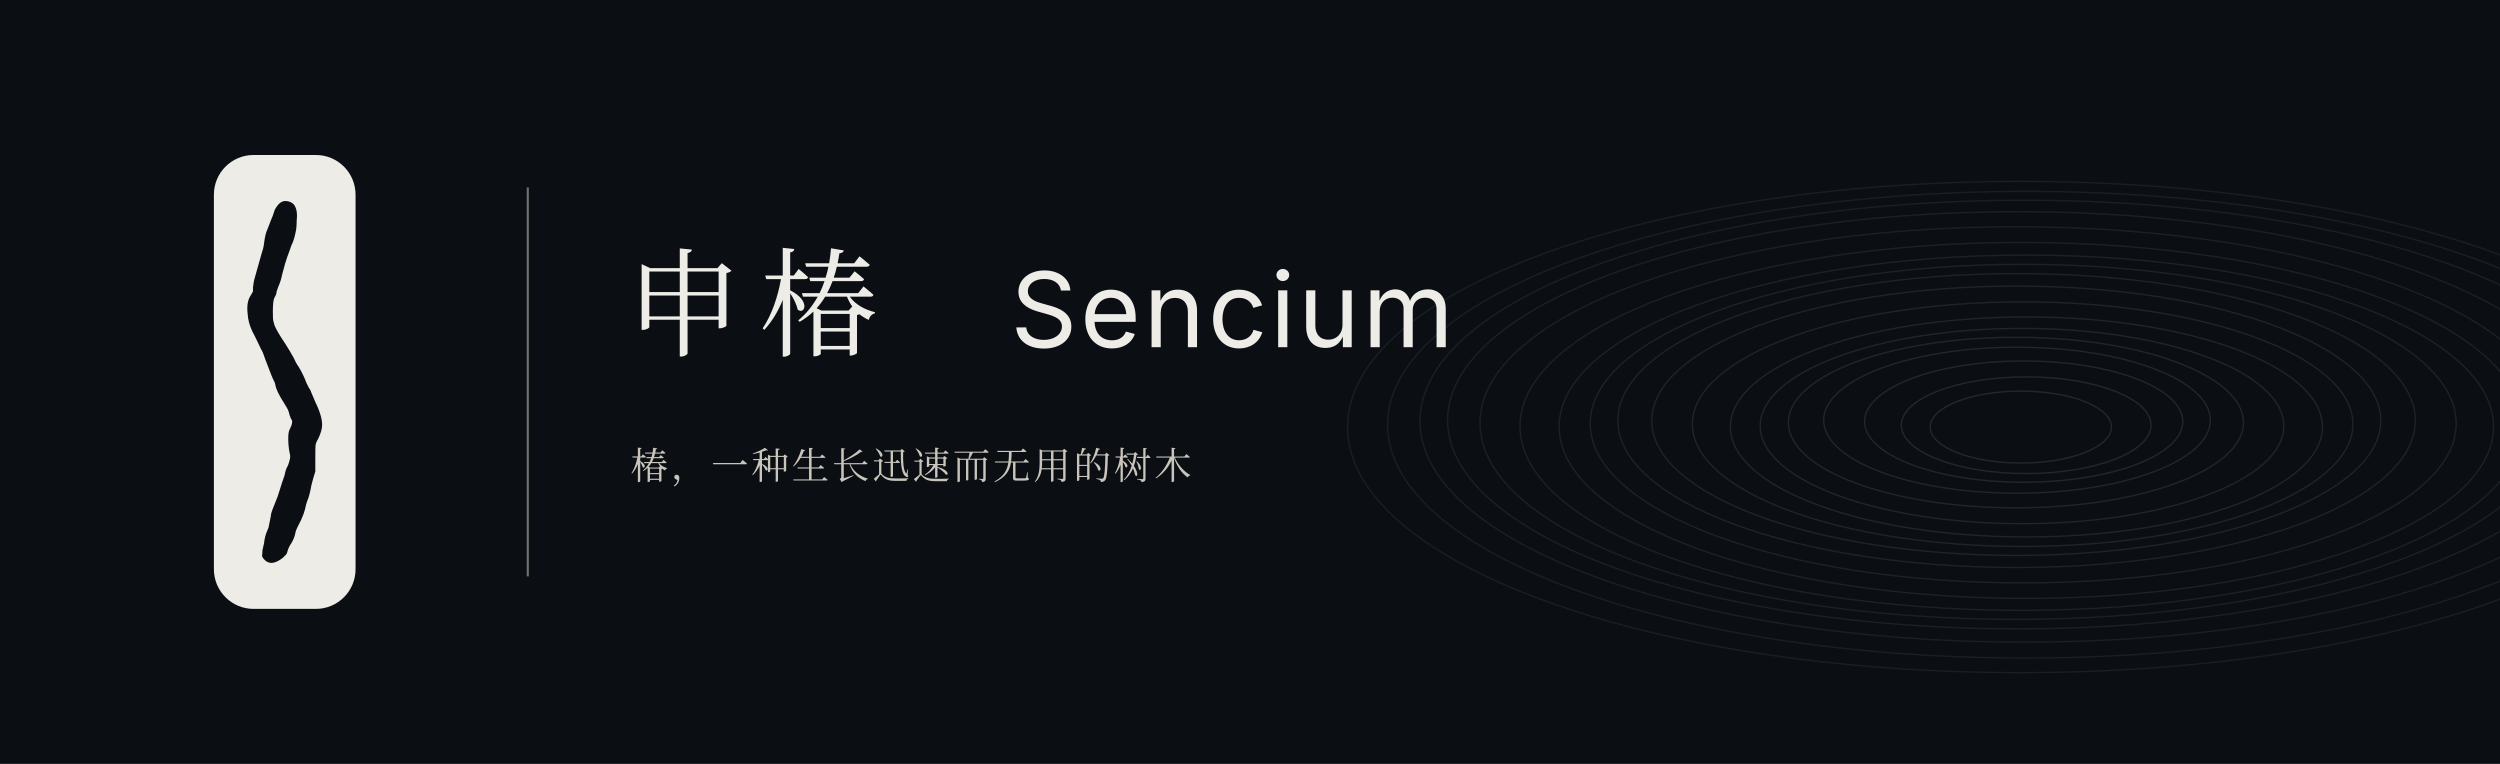
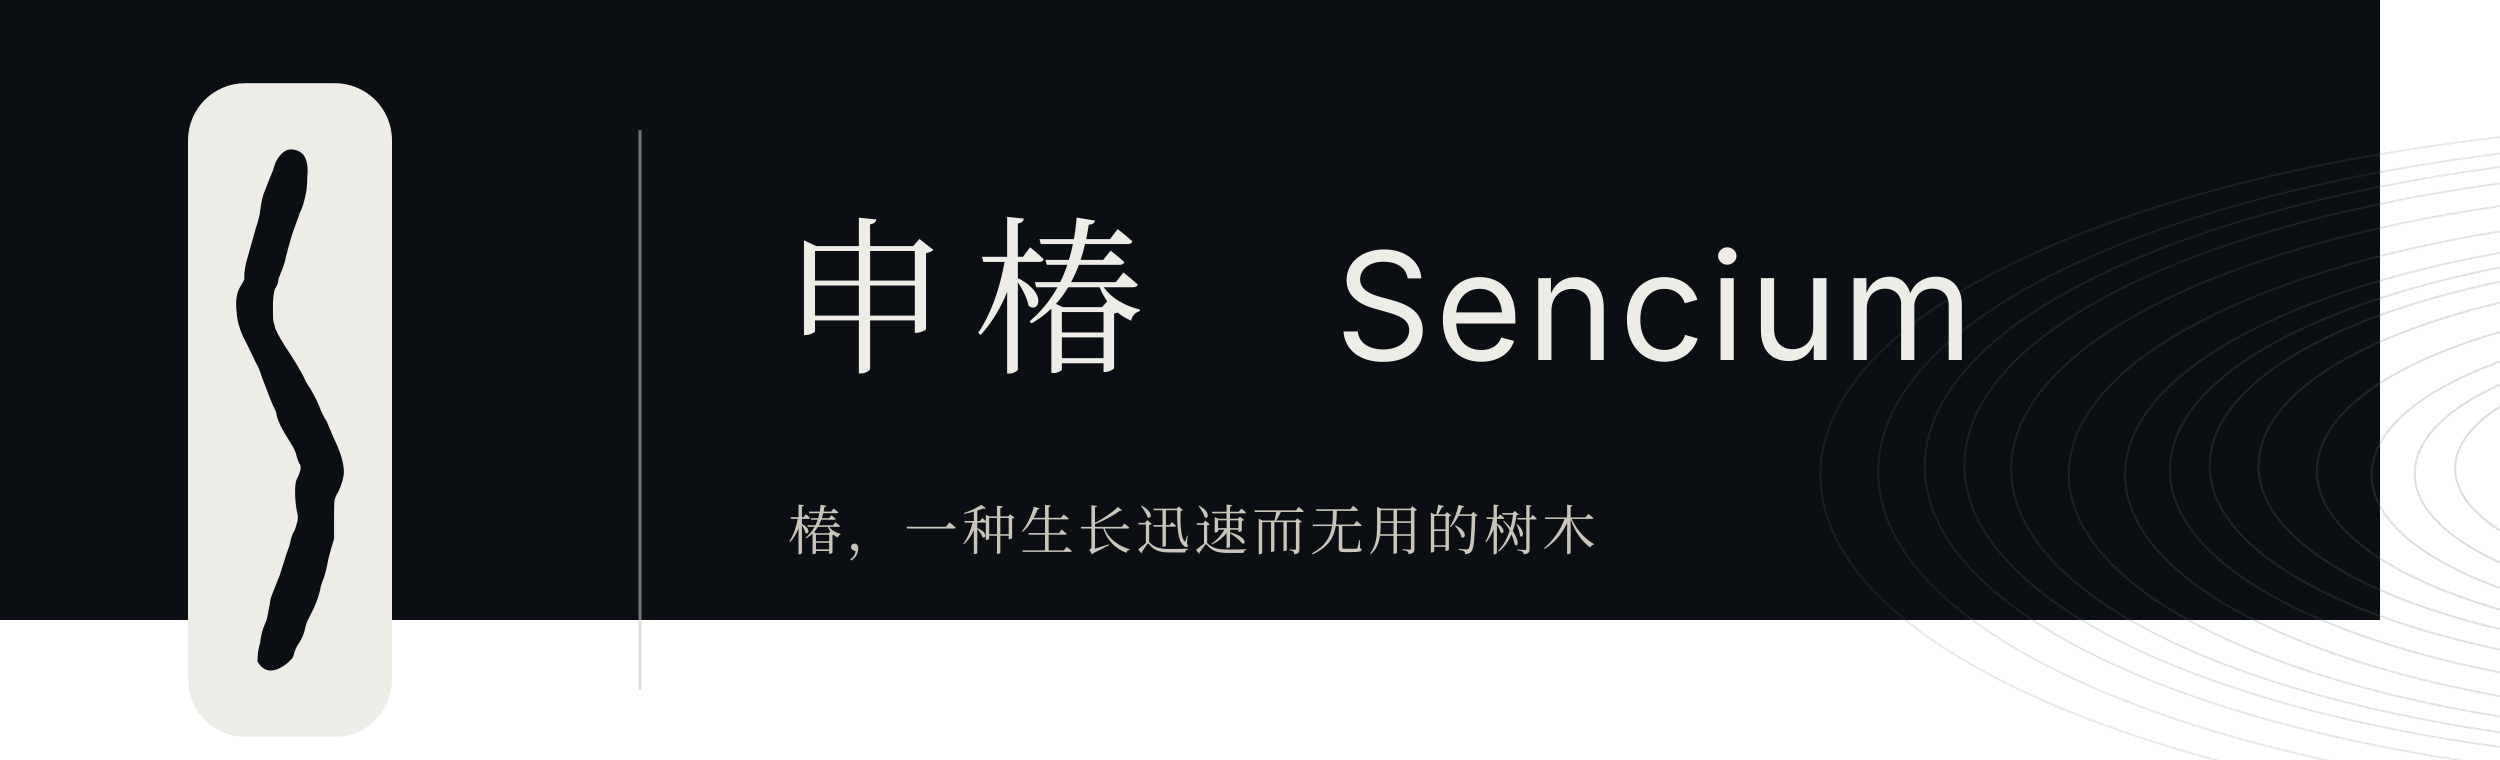
- <svg xmlns="http://www.w3.org/2000/svg" width="3600" height="1100" viewBox="0 0 3600 1100">
+ <svg xmlns="http://www.w3.org/2000/svg" width="2500" height="760" viewBox="120 140 2500 760">
  <rect width="100%" height="100%" fill="#0B0F14" />
  <style>
  .cn{font-family:'Noto Serif CJK SC','Source Han Serif SC','Songti SC',serif;}
  .en{font-family:'Inter','Avenir Next','Helvetica Neue',Arial,sans-serif;}
  .sanscn{font-family:'Noto Sans CJK SC','Microsoft YaHei',sans-serif;}
  </style>
  <g>
    <ellipse cx="2910.0" cy="615.0" rx="130.5" ry="51.8" fill="none" stroke="#687078" stroke-width="2" opacity="0.260" />
    <ellipse cx="2917.7" cy="612.3" rx="179.8" ry="69.6" fill="none" stroke="#687078" stroke-width="2" opacity="0.254" />
    <ellipse cx="2914.1" cy="607.1" rx="229.1" ry="87.3" fill="none" stroke="#687078" stroke-width="2" opacity="0.248" />
    <ellipse cx="2904.5" cy="605.1" rx="278.4" ry="105.1" fill="none" stroke="#687078" stroke-width="2" opacity="0.242" />
    <ellipse cx="2902.9" cy="608.5" rx="327.7" ry="122.8" fill="none" stroke="#687078" stroke-width="2" opacity="0.236" />
    <ellipse cx="2911.7" cy="613.5" rx="377.0" ry="140.6" fill="none" stroke="#687078" stroke-width="2" opacity="0.230" />
    <ellipse cx="2918.0" cy="614.8" rx="426.3" ry="158.4" fill="none" stroke="#687078" stroke-width="2" opacity="0.224" />
    <ellipse cx="2912.6" cy="610.8" rx="475.6" ry="176.1" fill="none" stroke="#687078" stroke-width="2" opacity="0.218" />
    <ellipse cx="2903.4" cy="605.9" rx="524.9" ry="193.9" fill="none" stroke="#687078" stroke-width="2" opacity="0.212" />
    <ellipse cx="2903.9" cy="605.6" rx="574.2" ry="211.6" fill="none" stroke="#687078" stroke-width="2" opacity="0.206" />
    <ellipse cx="2913.4" cy="610.0" rx="623.5" ry="229.4" fill="none" stroke="#687078" stroke-width="2" opacity="0.200" />
    <ellipse cx="2917.9" cy="614.5" rx="672.8" ry="247.2" fill="none" stroke="#687078" stroke-width="2" opacity="0.194" />
    <ellipse cx="2910.9" cy="614.0" rx="722.1" ry="264.9" fill="none" stroke="#687078" stroke-width="2" opacity="0.188" />
    <ellipse cx="2902.6" cy="609.2" rx="771.4" ry="282.7" fill="none" stroke="#687078" stroke-width="2" opacity="0.182" />
    <ellipse cx="2905.2" cy="605.2" rx="820.7" ry="300.4" fill="none" stroke="#687078" stroke-width="2" opacity="0.176" />
    <ellipse cx="2914.8" cy="606.5" rx="870.0" ry="318.2" fill="none" stroke="#687078" stroke-width="2" opacity="0.170" />
    <ellipse cx="2917.4" cy="611.6" rx="919.3" ry="336.0" fill="none" stroke="#687078" stroke-width="2" opacity="0.164" />
    <ellipse cx="2909.1" cy="614.9" rx="968.6" ry="353.7" fill="none" stroke="#687078" stroke-width="2" opacity="0.158" />
  </g>
  <g transform="translate(260 170)">
    <rect x="48.00" y="53.20" width="204.00" height="653.60" rx="57.12" fill="#EDECE7" />
    <g transform="translate(95.25 118.56) scale(0.352108) translate(-1316 -284)">
      <path d="M1473.8 286.5C1487.7 286.5 1499.32 291.169 1508.68 300.507 1519.74 314.678 1523.72 335.877 1520.6 364.105 1520.6 375.021 1519.94 387.236 1518.6 400.749 1514.4 424.818 1509.42 443.765 1503.66 457.59 1500.68 462.523 1497.25 471.285 1493.36 483.878 1489.17 495.435 1485.14 506.499 1481.29 517.07 1477.83 525.142 1470.77 549.547 1460.1 590.286 1457.73 604.375 1452.8 619.968 1445.3 637.066 1443 642.82 1440.71 649.108 1438.44 655.931 1438.44 663.855 1435.61 672.058 1429.94 680.541 1425.27 689.073 1422.93 707.996 1422.93 737.309 1422.93 760.735 1423.61 774.118 1424.96 777.455 1427.33 784.59 1429.03 790.771 1430.07 795.999 1437.3 813.13 1451.63 837.51 1473.06 869.141 1485.49 888.457 1497.11 907.906 1507.91 927.486 1514.15 942.052 1521.07 954.562 1528.68 965.018 1542.28 987.656 1552.68 1009.23 1559.89 1029.75 1563.57 1037.08 1567.2 1044.33 1570.79 1051.5 1574.31 1055.02 1577.82 1062 1581.31 1072.44 1586.25 1083.3 1591 1094.46 1595.58 1105.9 1614.86 1145.49 1624.5 1177.45 1624.5 1201.78 1624.5 1217.38 1619.16 1236.45 1608.47 1258.99 1602.17 1268.85 1598.53 1277.7 1597.56 1285.52 1596.91 1289.35 1596.59 1306.85 1596.59 1338.02L1596.59 1392.92 1588.79 1418.27C1584.01 1436.39 1581.36 1446.22 1580.84 1447.79 1575.47 1477.77 1569.89 1499.14 1564.09 1511.9 1562.36 1517.11 1560.68 1522.17 1559.03 1527.07 1554.68 1553.13 1544.32 1581.39 1527.94 1611.85 1519.59 1627.52 1514.96 1639.85 1514.06 1648.86 1511.49 1660.49 1506.35 1672.9 1498.62 1686.1 1490.82 1696.84 1485.34 1708.54 1482.18 1721.22 1480.76 1728.25 1477.49 1733.46 1472.37 1736.85 1469.44 1740.76 1465.37 1744.65 1460.17 1748.51 1438.77 1764.07 1420.86 1769.53 1406.43 1764.91 1395.7 1761.84 1386.53 1753.66 1378.92 1740.38 1378.92 1736.02 1379.46 1727.24 1380.53 1714.04 1382.83 1702.56 1384.91 1693.57 1386.78 1687.06 1388.93 1666.66 1393.51 1648.9 1400.51 1633.77 1402.28 1629.32 1403.93 1625.18 1405.45 1621.37 1406.96 1615.38 1410.01 1600.05 1414.58 1575.35 1414.58 1569.45 1416.57 1561.19 1420.53 1550.57 1423.6 1543.48 1427.19 1534.47 1431.3 1523.52 1435.45 1513.59 1439.18 1504.16 1442.49 1495.23 1445.58 1484.6 1451.8 1464.98 1461.14 1436.39 1468.35 1416.55 1471.95 1405.59 1471.95 1403.52 1474.47 1389.63 1478.59 1378.12 1484.3 1369 1486.52 1363.84 1488.62 1357.33 1490.6 1349.47 1494.7 1337.76 1494.87 1326.22 1491.12 1314.84 1487.64 1296.32 1485.91 1277.21 1485.91 1257.51 1485.91 1242.37 1487.3 1231.27 1490.1 1224.22 1502.81 1200 1505.25 1184.57 1497.41 1177.93 1493.22 1168.18 1490.1 1158.71 1488.05 1149.5 1485.32 1140.44 1479.57 1129.34 1470.79 1116.21 1448.09 1080.91 1435.55 1055.04 1433.18 1038.58 1432.39 1033.04 1430.14 1026.94 1426.44 1020.28 1422.72 1014.1 1411.34 985.659 1392.31 934.958 1385.56 913.75 1379.79 899.826 1375.02 893.184 1370.2 883.517 1365.7 874.073 1361.54 864.85 1353.86 848.476 1346.17 833.079 1338.45 818.661 1327.3 794.15 1321.19 771.257 1320.12 749.984 1315.91 716.66 1319.91 691.063 1332.15 673.193L1341.7 656.473 1341.7 639.754C1343.83 622.837 1345.58 612.217 1346.96 607.893 1356.19 575.013 1365.41 542.215 1374.62 509.5 1381.7 488.292 1385.77 471.943 1386.82 460.451 1390 433.983 1394.61 414.715 1400.65 402.648 1405.43 390.269 1410.4 377.363 1415.57 363.932 1420.08 354.594 1425.14 340.834 1430.73 322.651 1443.51 298.55 1457.87 286.5 1473.8 286.5Z" fill="#0B0F14" stroke="none" fill-rule="evenodd" />
    </g>
  </g>
  <line x1="760" y1="270" x2="760" y2="830" stroke="#C9C5BA" stroke-width="3" opacity="0.55" />
  <text x="900" y="500" class="cn" font-size="170" fill="#EDECE7" letter-spacing="24">申椿</text>
  <text x="1455" y="500" class="en" font-size="150" fill="#EDECE7" letter-spacing="4">Sencium</text>
  <text x="908" y="690" class="cn" font-size="54" fill="#C9C5BA" letter-spacing="4">椿，一种生长迅速而无用的树木</text>
</svg>
